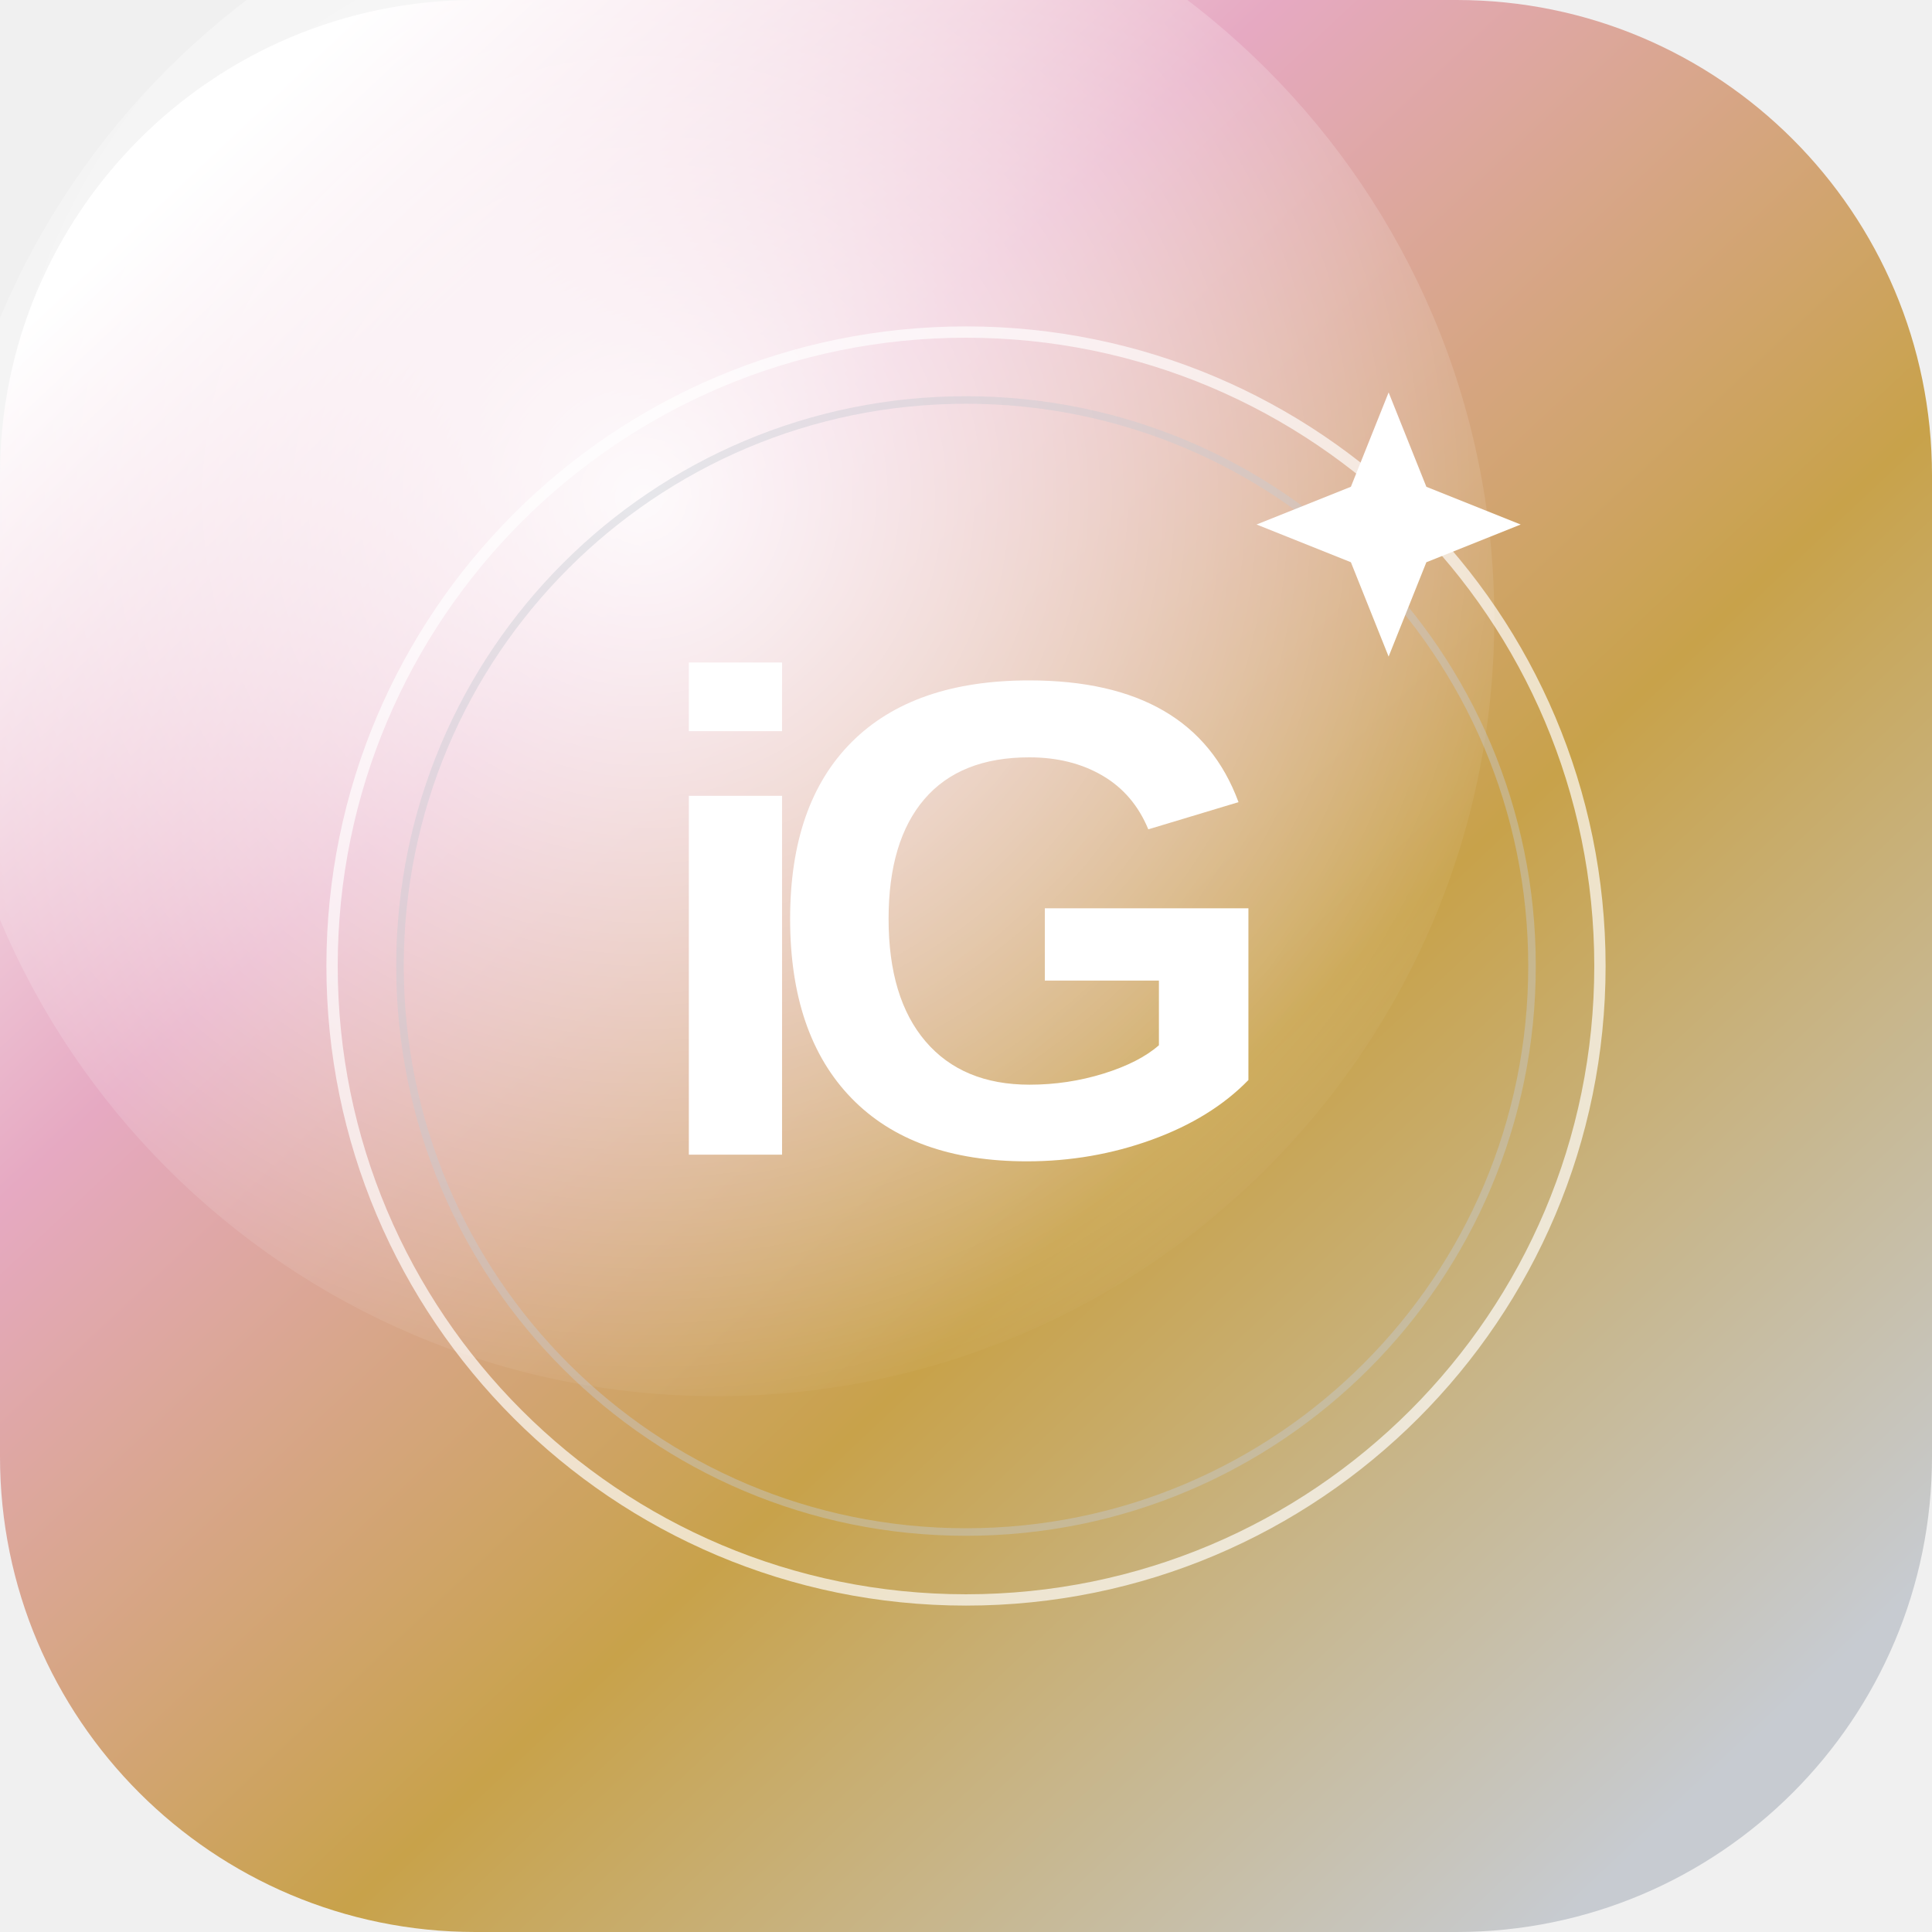
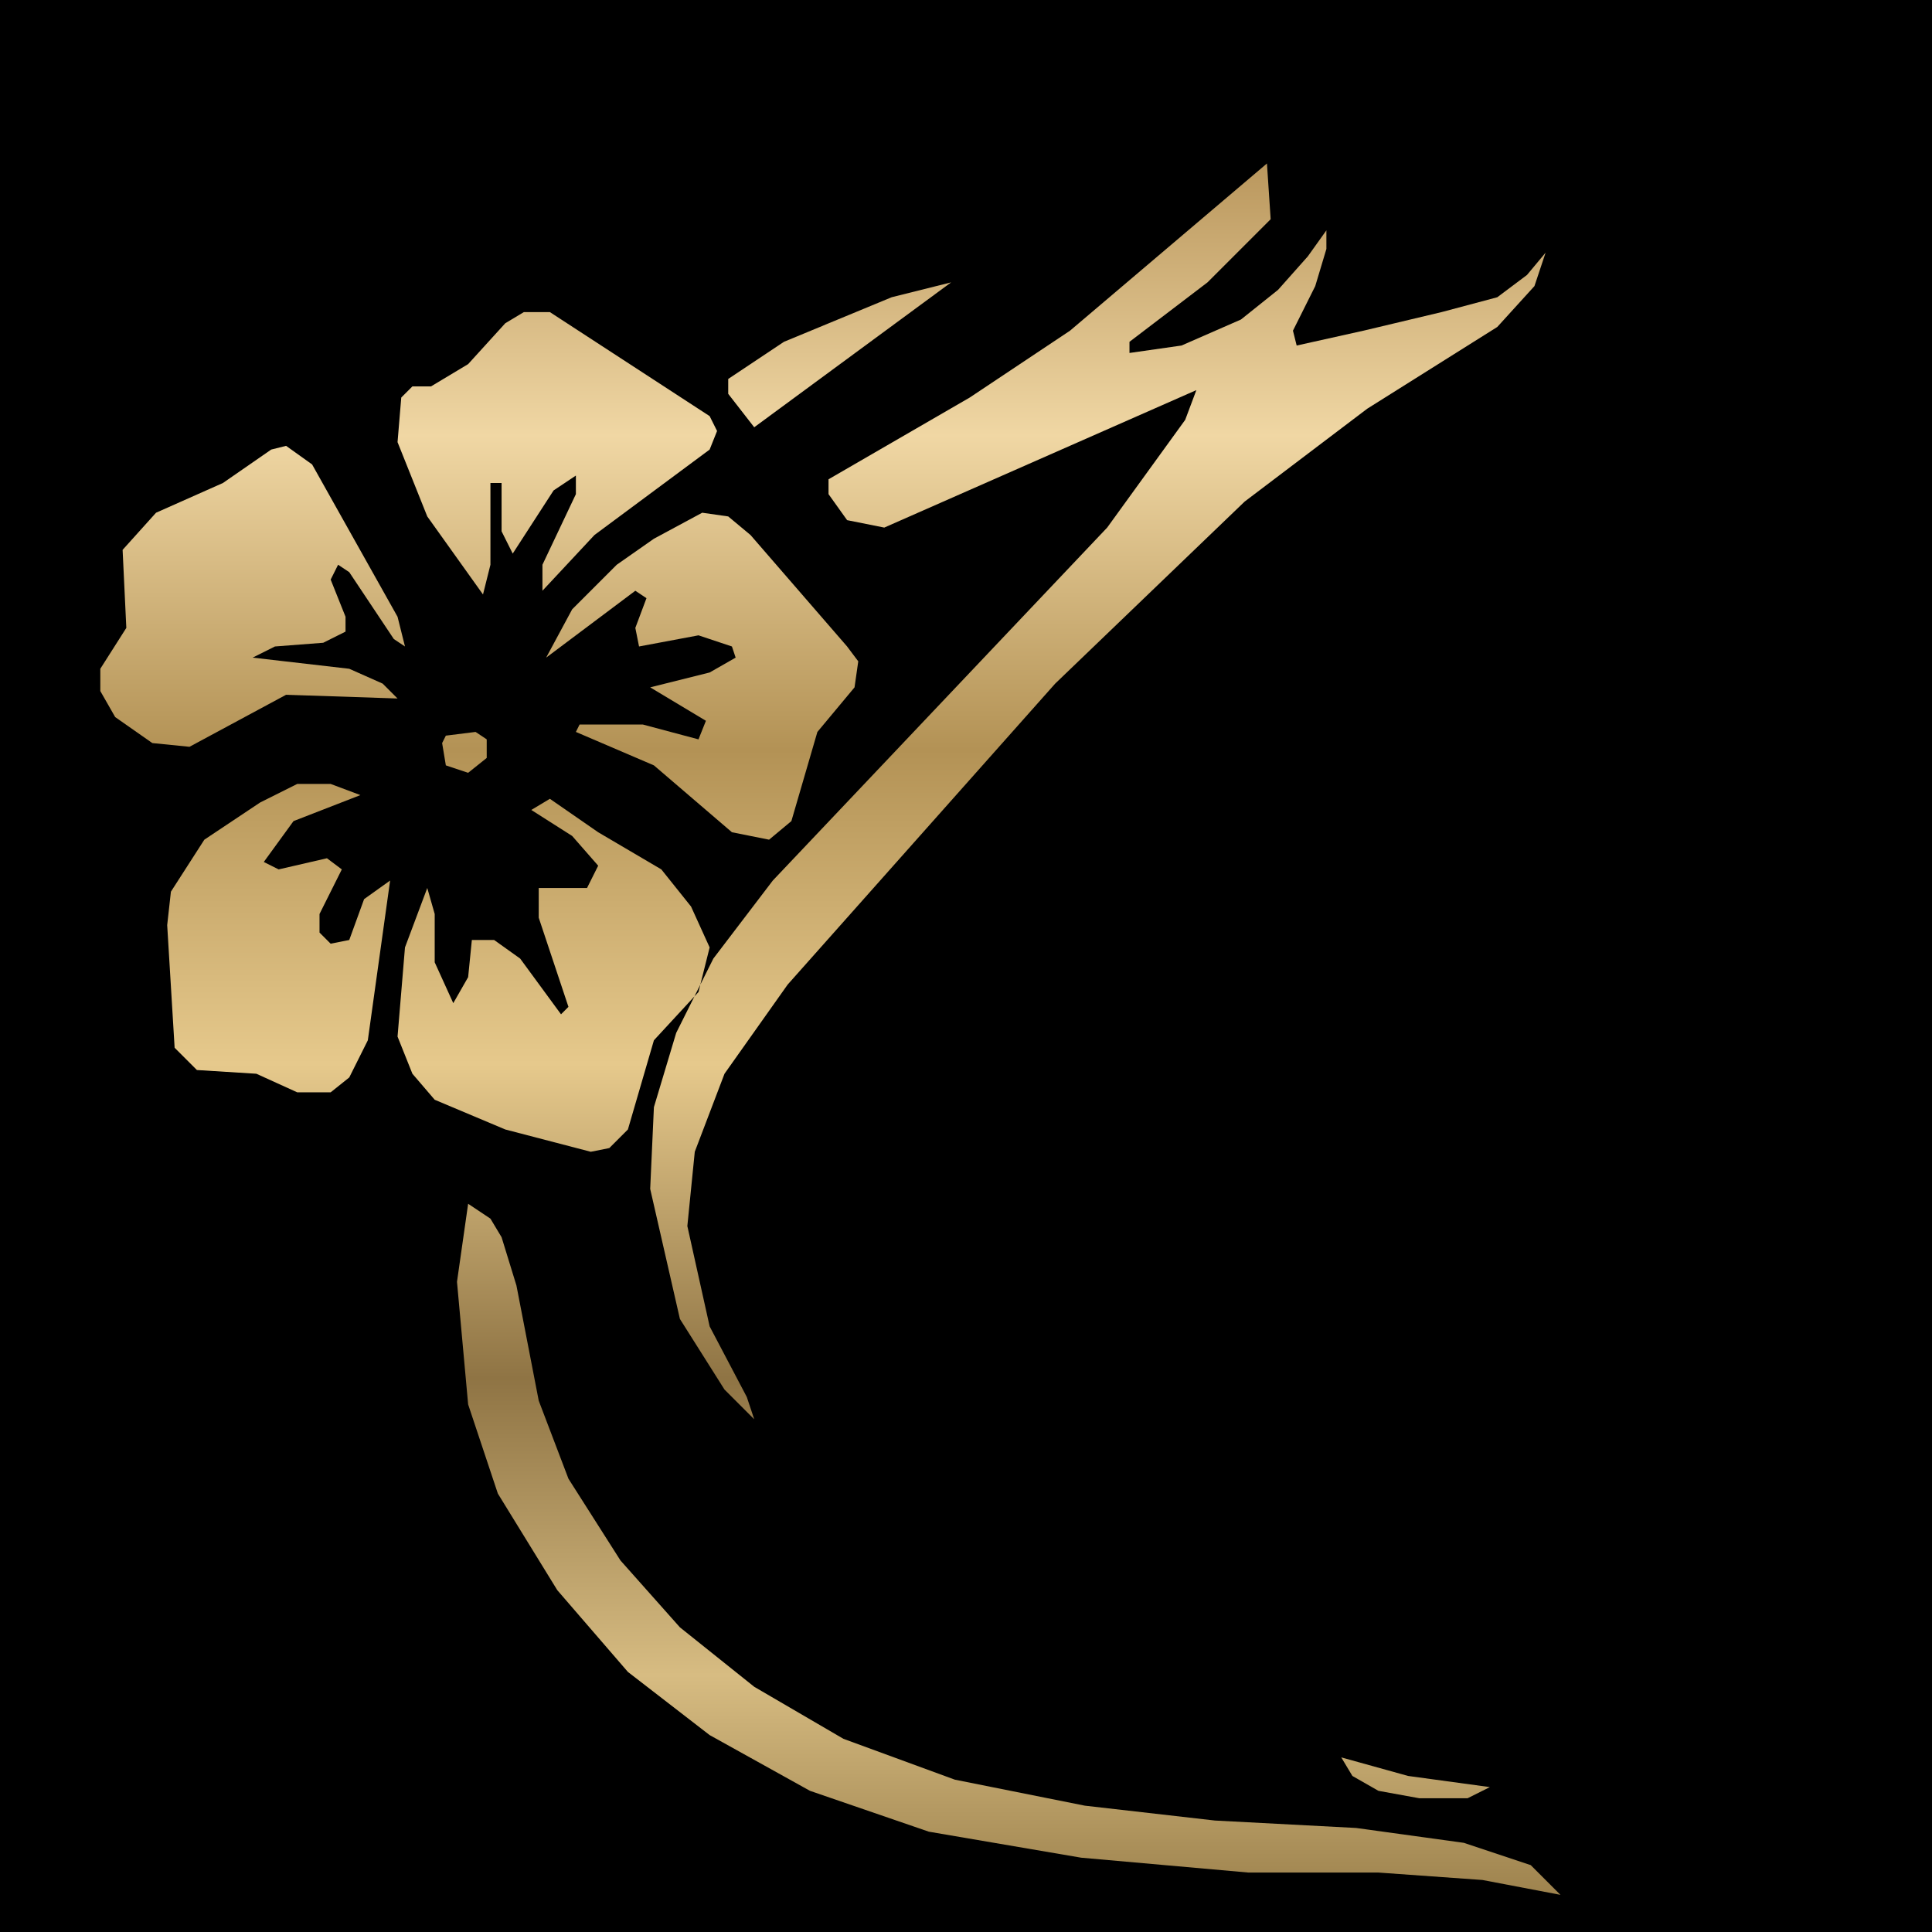
- <svg xmlns="http://www.w3.org/2000/svg" viewBox="0 0 512 512" role="img" aria-labelledby="title desc">
+ <svg xmlns="http://www.w3.org/2000/svg" viewBox="0 0 520 520" role="img" aria-labelledby="title desc">
  <defs>
-     <linearGradient id="bg" x1="54" y1="42" x2="456" y2="470" gradientUnits="userSpaceOnUse">
-       <stop offset="0" stop-color="#ffffff" />
-       <stop offset="0.28" stop-color="#e6a9c2" />
-       <stop offset="0.62" stop-color="#c8a24a" />
-       <stop offset="1" stop-color="#c7cbd1" />
+     <linearGradient id="gold" x1="0" y1="0" x2="0" y2="1">
+       <stop offset="0" stop-color="#b8955b" />
+       <stop offset="0.16" stop-color="#f0d7a4" />
+       <stop offset="0.34" stop-color="#b39255" />
+       <stop offset="0.52" stop-color="#e6c98c" />
+       <stop offset="0.70" stop-color="#8f7444" />
+       <stop offset="0.87" stop-color="#d7bc82" />
+       <stop offset="1" stop-color="#9c814c" />
    </linearGradient>
-     <radialGradient id="shine" cx="0" cy="0" r="1" gradientTransform="translate(170 132) rotate(43) scale(250)" gradientUnits="userSpaceOnUse">
-       <stop stop-color="#ffffff" stop-opacity=".94" />
-       <stop offset="1" stop-color="#ffffff" stop-opacity="0" />
-     </radialGradient>
  </defs>
-   <rect width="512" height="512" rx="126" fill="url(#bg)" />
-   <circle cx="190" cy="164" r="206" fill="url(#shine)" />
-   <circle cx="256" cy="256" r="168" fill="none" stroke="#ffffff" stroke-opacity=".68" stroke-width="3" />
-   <circle cx="256" cy="256" r="150" fill="none" stroke="#c7cbd1" stroke-opacity=".42" stroke-width="2" />
-   <path d="M368 104l10 25 25 10-25 10-10 25-10-25-25-10 25-10 10-25Z" fill="#ffffff" />
-   <text x="256" y="306" text-anchor="middle" fill="#ffffff" font-family="Arial, Helvetica, sans-serif" font-size="180" font-weight="700" letter-spacing="-18">iG</text>
+   <rect width="520" height="520" fill="#000" />
+   <g transform="translate(25 0)">
+     <path fill="url(#gold)" fill-rule="evenodd" d="M 336 473 L 339 478 L 346 482 L 357 484 L 370 484 L 376 481 L 354 478 Z M 101 324 L 98 345 L 101 378 L 109 402 L 125 428 L 144 450 L 166 467 L 193 482 L 225 493 L 266 500 L 311 504 L 346 504 L 374 506 L 395 510 L 387 502 L 369 496 L 340 492 L 302 490 L 267 486 L 232 479 L 202 468 L 178 454 L 158 438 L 142 420 L 128 398 L 120 377 L 114 346 L 110 333 L 107 328 Z M 123 215 L 118 218 L 129 225 L 136 233 L 133 239 L 120 239 L 120 247 L 128 271 L 126 273 L 115 258 L 108 253 L 102 253 L 101 263 L 97 270 L 92 259 L 92 246 L 90 239 L 84 255 L 82 279 L 86 289 L 92 296 L 111 304 L 134 310 L 139 309 L 144 304 L 151 280 L 163 267 L 166 255 L 161 244 L 153 234 L 136 224 Z M 55 211 L 45 216 L 30 226 L 21 240 L 20 249 L 22 282 L 28 288 L 44 289 L 55 294 L 64 294 L 69 290 L 74 280 L 80 237 L 73 242 L 69 253 L 64 254 L 61 251 L 61 246 L 67 234 L 63 231 L 50 234 L 46 232 L 54 221 L 72 214 L 64 211 Z M 95 198 L 94 200 L 95 206 L 101 208 L 106 204 L 106 199 L 103 197 Z M 164 138 L 151 145 L 141 152 L 129 164 L 122 177 L 146 159 L 149 161 L 146 169 L 147 174 L 163 171 L 172 174 L 173 177 L 166 181 L 150 185 L 165 194 L 163 199 L 148 195 L 131 195 L 130 197 L 151 206 L 172 224 L 182 226 L 188 221 L 195 197 L 205 185 L 206 178 L 203 174 L 177 144 L 171 139 Z M 52 120 L 48 121 L 35 130 L 17 138 L 8 148 L 9 169 L 2 180 L 2 186 L 6 193 L 16 200 L 26 201 L 52 187 L 82 188 L 78 184 L 69 180 L 43 177 L 49 174 L 62 173 L 68 170 L 68 166 L 64 156 L 66 152 L 69 154 L 81 172 L 84 174 L 82 166 L 59 125 Z M 166 112 L 123 84 L 116 84 L 111 87 L 101 98 L 91 104 L 86 104 L 83 107 L 82 119 L 90 139 L 105 160 L 107 152 L 107 130 L 110 130 L 110 143 L 113 149 L 124 132 L 130 128 L 130 133 L 121 152 L 121 159 L 135 144 L 166 121 L 168 116 Z M 231 76 L 215 80 L 186 92 L 171 102 L 171 106 L 178 115 Z M 316 44 L 263 89 L 236 107 L 198 129 L 198 133 L 203 140 L 213 142 L 297 105 L 294 113 L 273 142 L 183 237 L 167 258 L 157 278 L 151 298 L 150 320 L 158 355 L 170 374 L 178 382 L 176 376 L 166 357 L 160 330 L 162 310 L 170 289 L 187 265 L 259 184 L 310 135 L 343 110 L 378 88 L 388 77 L 391 68 L 386 74 L 378 80 L 363 84 L 342 89 L 324 93 L 323 89 L 329 77 L 332 67 L 332 62 L 327 69 L 319 78 L 309 86 L 293 93 L 279 95 L 279 92 L 300 76 L 317 59 Z" />
+   </g>
</svg>
